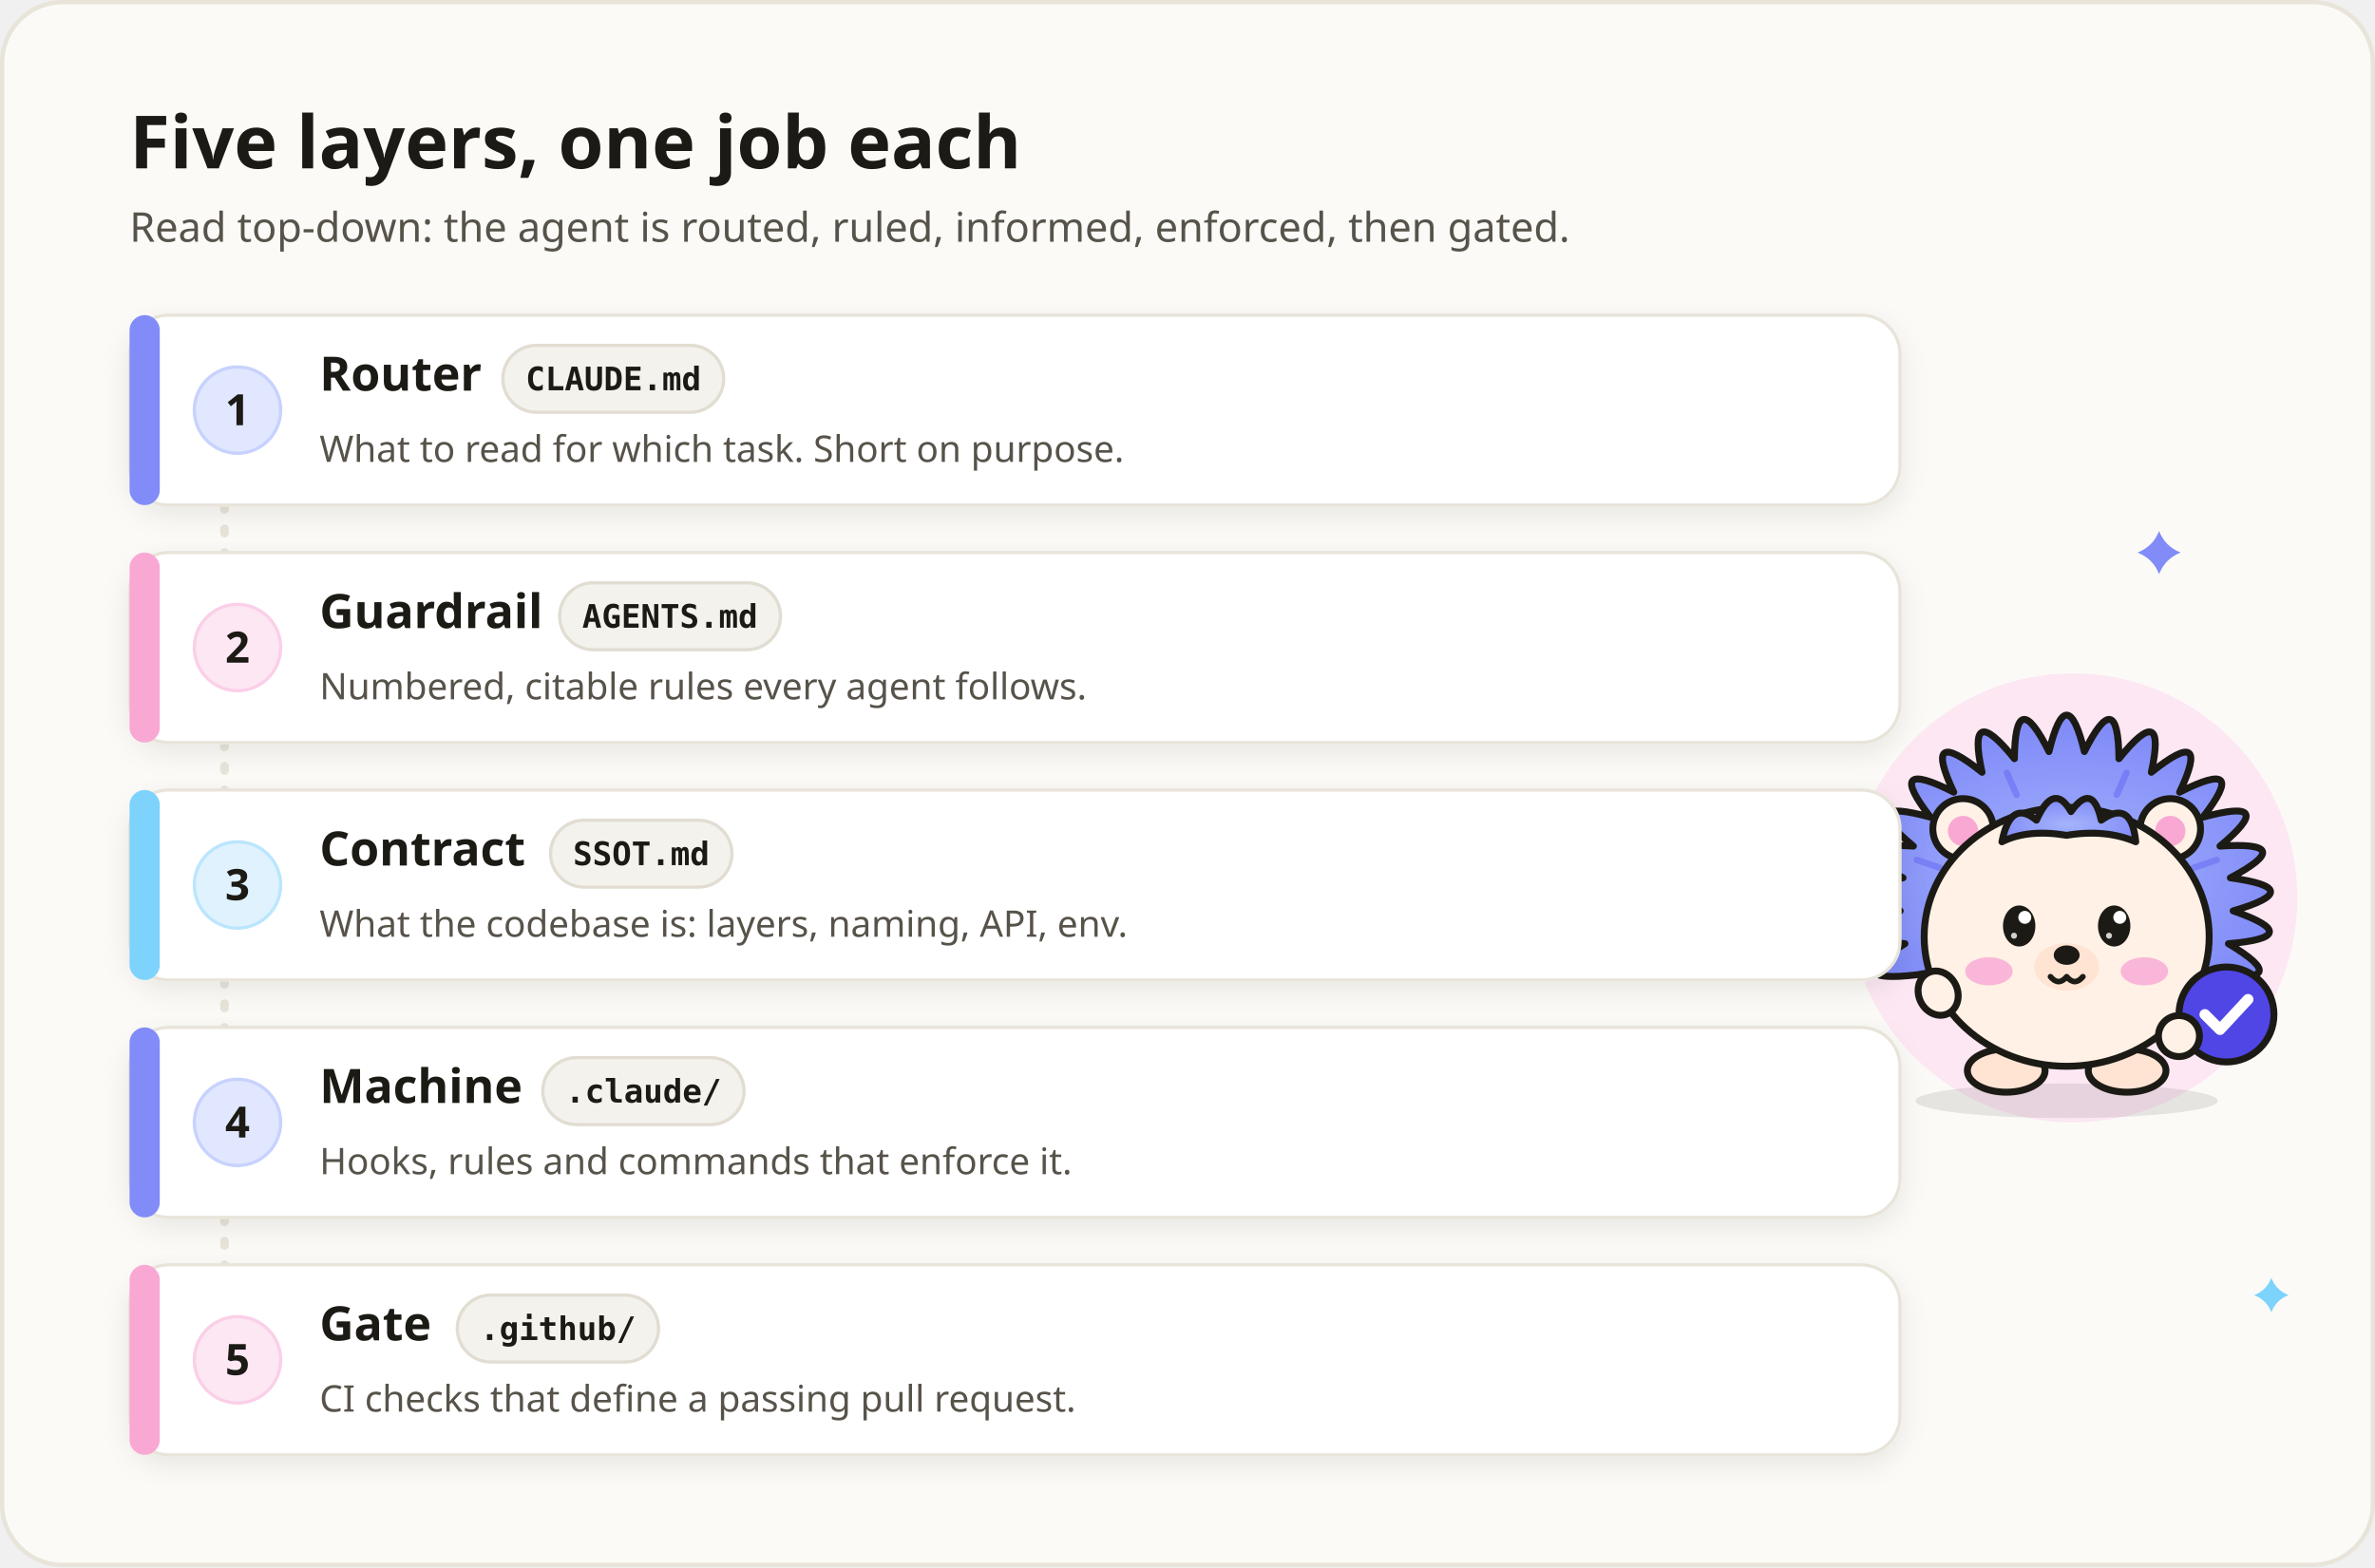
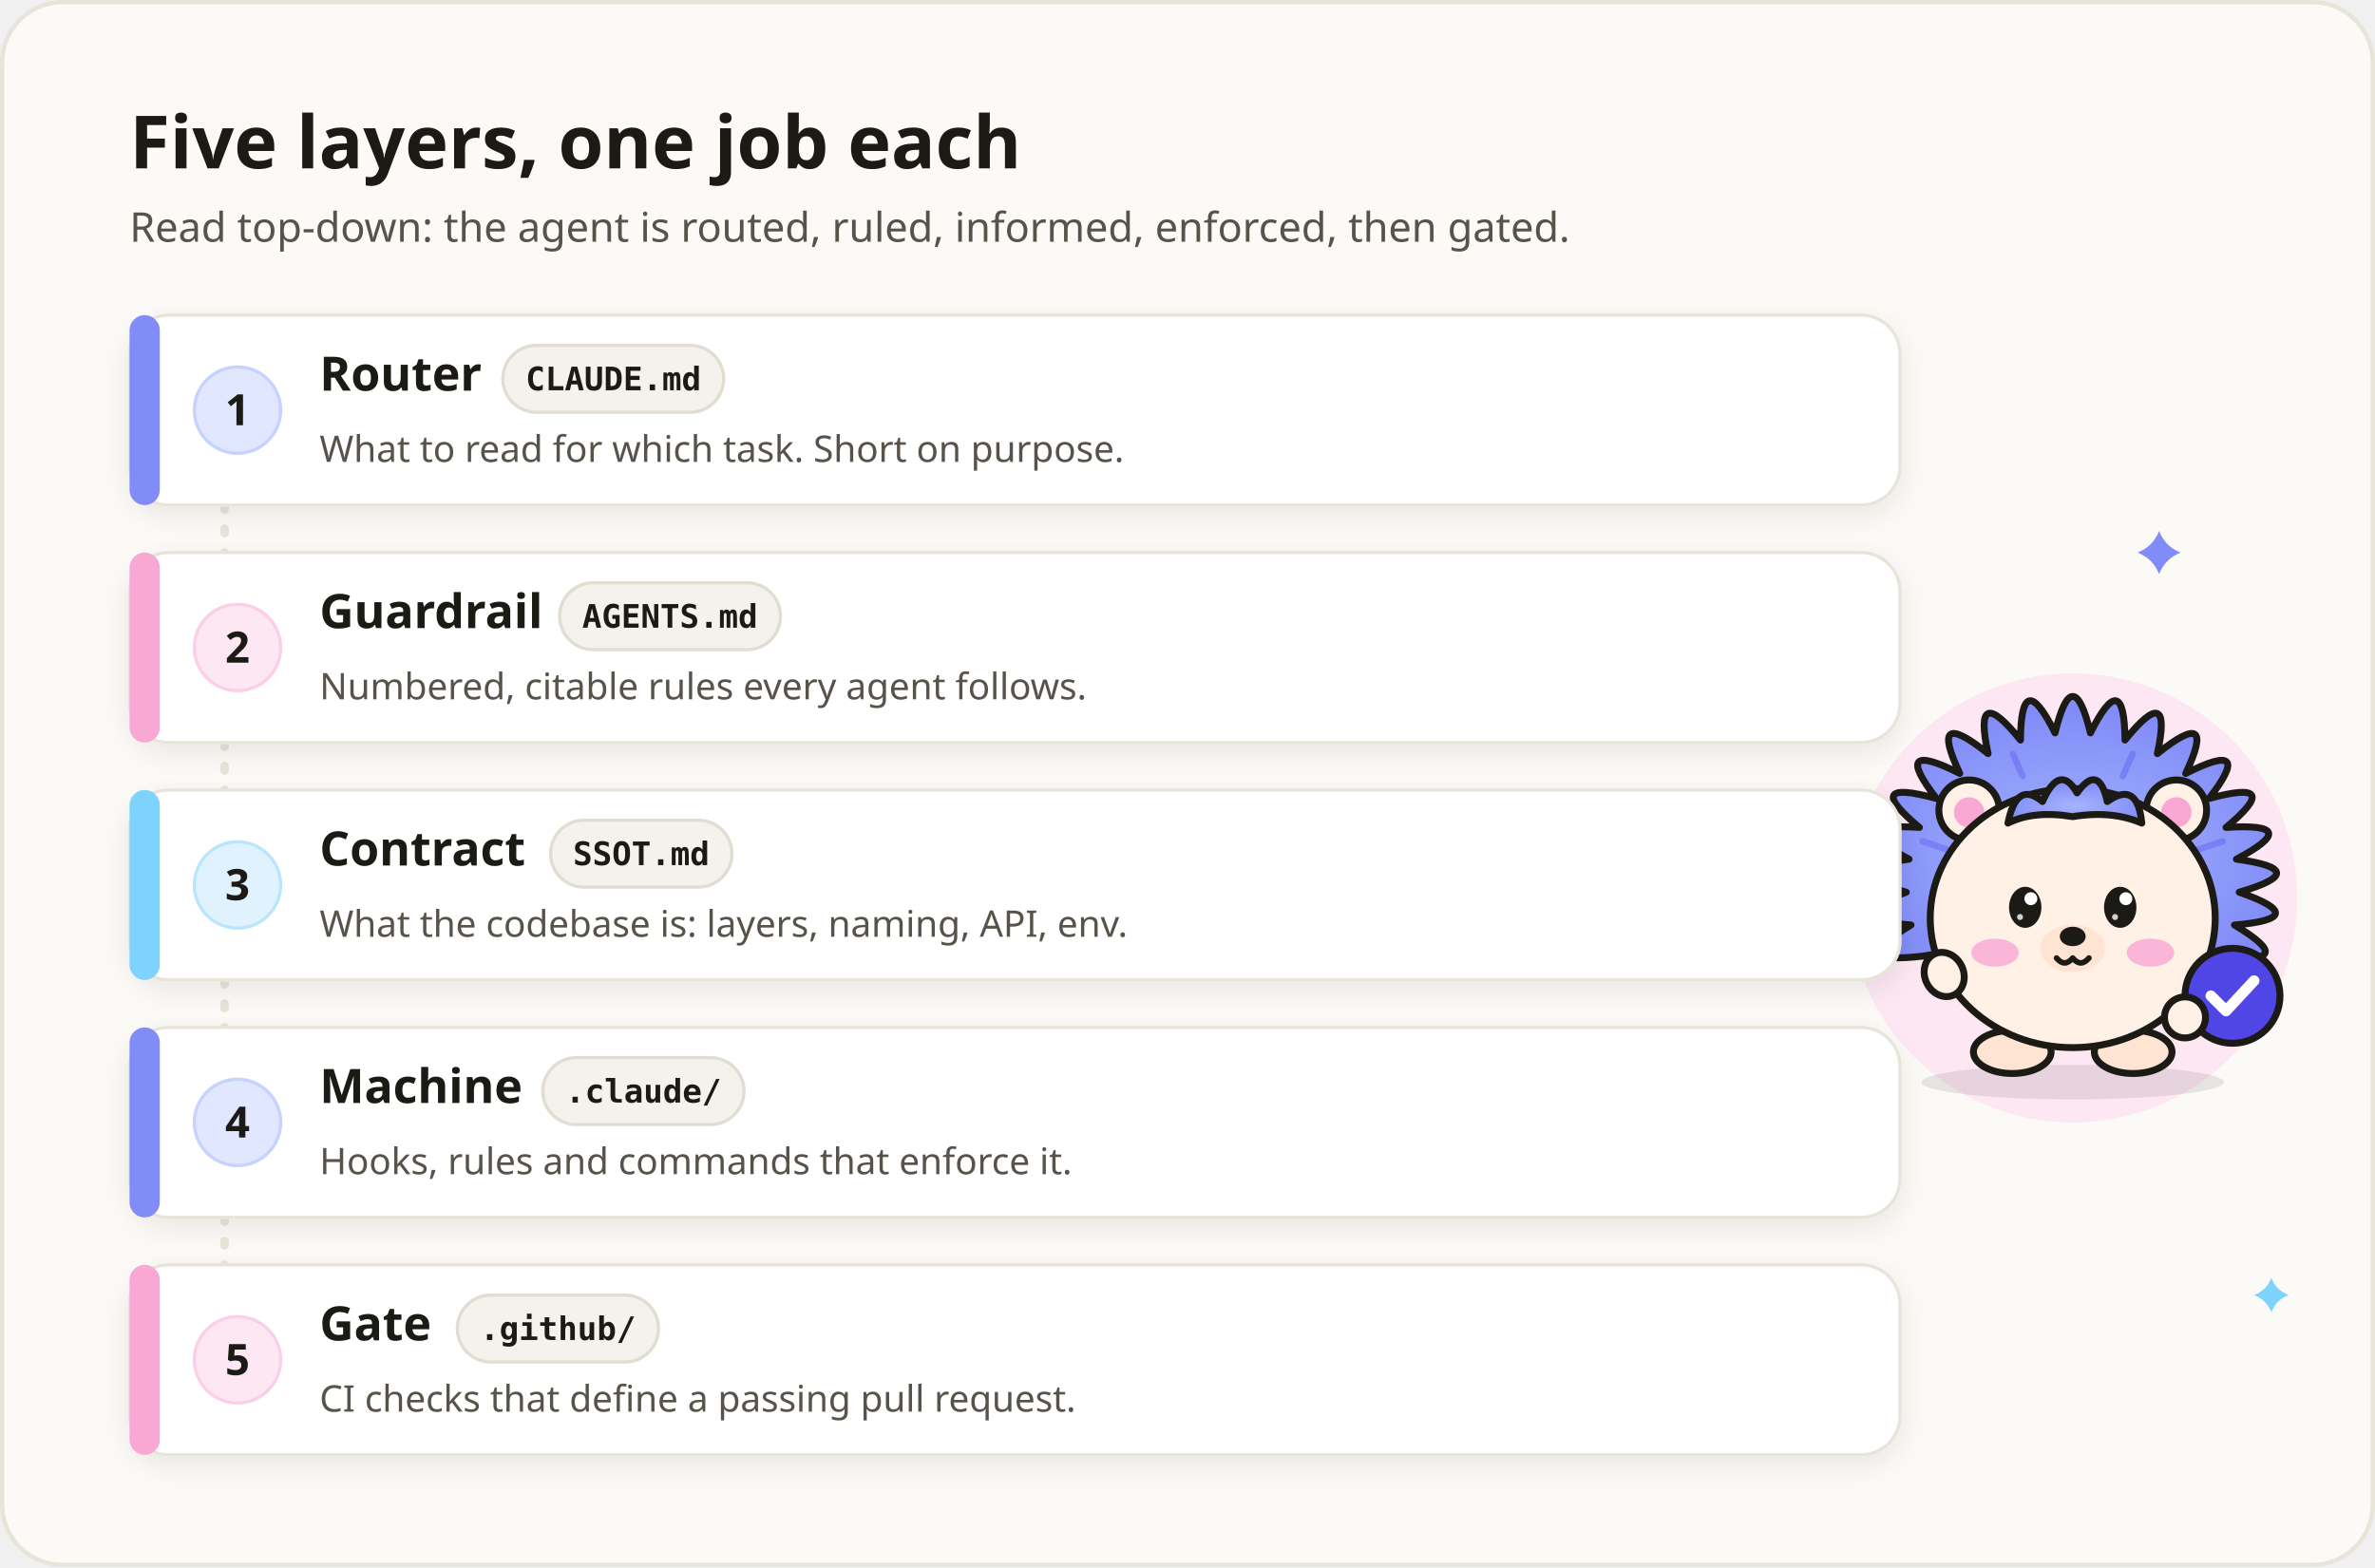
<svg xmlns="http://www.w3.org/2000/svg" viewBox="0 0 1100 726" role="img" aria-labelledby="t d">
  <defs>
    <style>.s{font-family:'Plus Jakarta Sans', system-ui, sans-serif}.m{font-family:ui-monospace, 'SF Mono', Menlo, Consolas, monospace;font-variant-ligatures:none}</style>
    <filter id="sh" x="-10%" y="-10%" width="120%" height="140%">
      <feDropShadow dx="0" dy="4" stdDeviation="6" flood-color="#1c1a15" flood-opacity="0.08" />
    </filter>
  </defs>
  <clipPath id="cc">
    <rect x="1" y="1" width="1098" height="724" rx="28" />
  </clipPath>
  <rect x="1" y="1" width="1098" height="724" rx="28" fill="#fbfaf7" stroke="#e8e4da" stroke-width="2" />
  <text class="s" x="60" y="78" font-size="34" font-weight="800" fill="#1c1a15">Five layers, one job each</text>
  <text class="s" x="60" y="112" font-size="19" font-weight="500" fill="#57534a">Read top-down: the agent is routed, ruled, informed, enforced, then gated.</text>
  <circle cx="960" cy="416" r="104" fill="#fce7f3" opacity="1" />
  <path d="M1000,246Q1002.8,253.2 1010,256Q1002.8,258.8 1000,266Q997.2,258.8 990,256Q997.2,253.2 1000,246Z" fill="#818cf8" opacity="1" />
  <path d="M1052,592Q1054.2,597.8 1060,600Q1054.2,602.2 1052,608Q1049.8,602.2 1044,600Q1049.8,597.8 1052,592Z" fill="#7dd3fc" opacity="1" />
-   <g transform="translate(847.2 310) scale(1.0)">
+   <g transform="translate(850 301.35) scale(1.0)">
    <defs>
      <radialGradient id="mg" cx="50%" cy="60%" r="55%">
        <stop offset="0" stop-color="#a5b4fc" />
        <stop offset="1" stop-color="#818cf8" />
      </radialGradient>
    </defs>
    <ellipse cx="110" cy="200" rx="70" ry="8" fill="#1c1a15" opacity="0.10" />
    <path d="M110,130L40.7,141.6Q3.9,145.9 35.1,127.2Q-1.8,124.1 32.9,112Q-2.4,101.7 34.2,96.7Q2,79.6 39,82Q11.3,58.9 46.9,68.6Q25.1,40.5 57.7,57Q42.7,25.3 70.8,47.8Q63.4,13.8 85.8,41.5Q86.1,6.8 101.8,38.2Q110,4.4 118.2,38.2Q133.9,6.8 134.2,41.5Q156.6,13.8 149.2,47.8Q177.3,25.3 162.3,57Q194.9,40.5 173.1,68.6Q208.7,58.9 181,82Q218,79.6 185.8,96.7Q222.4,101.7 187.1,112Q221.8,124.1 184.9,127.2Q216.1,145.9 179.3,141.6Z" fill="url(#mg)" stroke="#1c1a15" stroke-width="3.2" stroke-linejoin="round" stroke-linecap="round" />
    <path d="M51.7,92.2L40.5,88.4" stroke="#6366f1" stroke-width="3" stroke-linecap="round" opacity=".5" />
    <path d="M65.4,71.7L56.8,64.1" stroke="#6366f1" stroke-width="3" stroke-linecap="round" opacity=".5" />
    <path d="M86.8,58.2L82.3,48" stroke="#6366f1" stroke-width="3" stroke-linecap="round" opacity=".5" />
    <path d="M133.2,58.2L137.7,48" stroke="#6366f1" stroke-width="3" stroke-linecap="round" opacity=".5" />
    <path d="M154.6,71.7L163.2,64.1" stroke="#6366f1" stroke-width="3" stroke-linecap="round" opacity=".5" />
    <path d="M168.3,92.2L179.5,88.4" stroke="#6366f1" stroke-width="3" stroke-linecap="round" opacity=".5" />
    <circle cx="62" cy="74" r="14" fill="#fff1e6" stroke="#1c1a15" stroke-width="3.2" stroke-linejoin="round" stroke-linecap="round" />
    <circle cx="62" cy="75" r="7" fill="#f9a8d4" />
    <circle cx="158" cy="74" r="14" fill="#fff1e6" stroke="#1c1a15" stroke-width="3.2" stroke-linejoin="round" stroke-linecap="round" />
    <circle cx="158" cy="75" r="7" fill="#f9a8d4" />
    <ellipse cx="82" cy="186" rx="18" ry="10" fill="#ffe3d3" stroke="#1c1a15" stroke-width="3.2" stroke-linejoin="round" stroke-linecap="round" />
    <ellipse cx="138" cy="186" rx="18" ry="10" fill="#ffe3d3" stroke="#1c1a15" stroke-width="3.2" stroke-linejoin="round" stroke-linecap="round" />
    <ellipse cx="110" cy="124" rx="66" ry="60" fill="#fff1e6" stroke="#1c1a15" stroke-width="3.2" stroke-linejoin="round" stroke-linecap="round" />
    <path d="M80,80Q84,60 96,70Q104,52 112,66Q122,52 126,70Q140,60 142,80Q128,74 110,77Q92,74 80,80Z" fill="url(#mg)" stroke="#1c1a15" stroke-width="3.2" stroke-linejoin="round" stroke-linecap="round" />
    <ellipse cx="74" cy="140" rx="11" ry="6.5" fill="#f9a8d4" opacity=".8" />
    <ellipse cx="146" cy="140" rx="11" ry="6.5" fill="#f9a8d4" opacity=".8" />
    <ellipse cx="88" cy="119" rx="7.5" ry="9.5" fill="#1c1a15" />
    <circle cx="90.6" cy="115" r="3" fill="#ffffff" />
    <circle cx="85.6" cy="123.5" r="1.4" fill="#ffffff" opacity=".8" />
    <ellipse cx="132" cy="119" rx="7.5" ry="9.5" fill="#1c1a15" />
    <circle cx="134.6" cy="115" r="3" fill="#ffffff" />
    <circle cx="129.6" cy="123.5" r="1.4" fill="#ffffff" opacity=".8" />
    <ellipse cx="110" cy="138" rx="15" ry="11" fill="#ffe3d3" />
    <ellipse cx="110" cy="132.5" rx="6" ry="4.5" fill="#1c1a15" />
    <path d="M102.5,142.5q3.75,4.5 7.5,0q3.75,4.5 7.5,0" fill="none" stroke="#1c1a15" stroke-width="2.6" stroke-linecap="round" stroke-linejoin="round" />
    <ellipse cx="50" cy="152" rx="9" ry="10.5" fill="#fff1e6" stroke="#1c1a15" stroke-width="3.2" stroke-linejoin="round" stroke-linecap="round" transform="rotate(-25 46 150)" />
    <circle cx="184" cy="160" r="22" fill="#4f46e5" stroke="#1c1a15" stroke-width="3.2" stroke-linejoin="round" stroke-linecap="round" />
    <path d="M174,160l7,7l13,-14" fill="none" stroke="#ffffff" stroke-width="5" stroke-linecap="round" stroke-linejoin="round" />
    <circle cx="162" cy="170" r="9.5" fill="#fff1e6" stroke="#1c1a15" stroke-width="3.2" stroke-linejoin="round" stroke-linecap="round" />
  </g>
  <path d="M104,190V630" stroke="#e8e4da" stroke-width="4" stroke-dasharray="2 9" stroke-linecap="round" />
  <rect x="60" y="146" width="820" height="88" rx="18" fill="#ffffff" stroke="#e8e4da" stroke-width="1.5" filter="url(#sh)" />
  <rect x="60" y="146" width="14" height="88" rx="7" fill="#818cf8" />
  <circle cx="110" cy="190" r="20" fill="#e0e7ff" stroke="#c7d2fe" stroke-width="1.5" />
  <text class="s" x="110" y="197" font-size="20" font-weight="800" fill="#1c1a15" text-anchor="middle">1</text>
  <text class="s" x="148" y="181" font-size="22" font-weight="800" fill="#1c1a15">Router</text>
  <rect x="232.9" y="160" width="102.3" height="31" rx="15.5" fill="#f4f2ed" stroke="#e2ddd2" stroke-width="1.5" />
  <text class="m" x="284.1" y="180.8" font-size="15" font-weight="600" fill="#1c1a15" text-anchor="middle">CLAUDE.md</text>
  <text class="s" x="148" y="214" font-size="17" font-weight="500" fill="#57534a">What to read for which task. Short on purpose.</text>
  <rect x="60" y="256" width="820" height="88" rx="18" fill="#ffffff" stroke="#e8e4da" stroke-width="1.5" filter="url(#sh)" />
  <rect x="60" y="256" width="14" height="88" rx="7" fill="#f9a8d4" />
  <circle cx="110" cy="300" r="20" fill="#fce7f3" stroke="#fbcfe8" stroke-width="1.5" />
  <text class="s" x="110" y="307" font-size="20" font-weight="800" fill="#1c1a15" text-anchor="middle">2</text>
  <text class="s" x="148" y="291" font-size="22" font-weight="800" fill="#1c1a15">Guardrail</text>
  <rect x="259.2" y="270" width="102.3" height="31" rx="15.5" fill="#f4f2ed" stroke="#e2ddd2" stroke-width="1.5" />
  <text class="m" x="310.3" y="290.8" font-size="15" font-weight="600" fill="#1c1a15" text-anchor="middle">AGENTS.md</text>
  <text class="s" x="148" y="324" font-size="17" font-weight="500" fill="#57534a">Numbered, citable rules every agent follows.</text>
  <rect x="60" y="366" width="820" height="88" rx="18" fill="#ffffff" stroke="#e8e4da" stroke-width="1.5" filter="url(#sh)" />
  <rect x="60" y="366" width="14" height="88" rx="7" fill="#7dd3fc" />
  <circle cx="110" cy="410" r="20" fill="#e0f2fe" stroke="#bae6fd" stroke-width="1.5" />
  <text class="s" x="110" y="417" font-size="20" font-weight="800" fill="#1c1a15" text-anchor="middle">3</text>
  <text class="s" x="148" y="401" font-size="22" font-weight="800" fill="#1c1a15">Contract</text>
  <rect x="255" y="380" width="84" height="31" rx="15.5" fill="#f4f2ed" stroke="#e2ddd2" stroke-width="1.5" />
  <text class="m" x="297.0" y="400.8" font-size="15" font-weight="600" fill="#1c1a15" text-anchor="middle">SSOT.md</text>
  <text class="s" x="148" y="434" font-size="17" font-weight="500" fill="#57534a">What the codebase is: layers, naming, API, env.</text>
  <rect x="60" y="476" width="820" height="88" rx="18" fill="#ffffff" stroke="#e8e4da" stroke-width="1.5" filter="url(#sh)" />
  <rect x="60" y="476" width="14" height="88" rx="7" fill="#818cf8" />
  <circle cx="110" cy="520" r="20" fill="#e0e7ff" stroke="#c7d2fe" stroke-width="1.5" />
  <text class="s" x="110" y="527" font-size="20" font-weight="800" fill="#1c1a15" text-anchor="middle">4</text>
  <text class="s" x="148" y="511" font-size="22" font-weight="800" fill="#1c1a15">Machine</text>
  <rect x="251.4" y="490" width="93.2" height="31" rx="15.5" fill="#f4f2ed" stroke="#e2ddd2" stroke-width="1.5" />
  <text class="m" x="298.0" y="510.8" font-size="15" font-weight="600" fill="#1c1a15" text-anchor="middle">.claude/</text>
  <text class="s" x="148" y="544" font-size="17" font-weight="500" fill="#57534a">Hooks, rules and commands that enforce it.</text>
  <rect x="60" y="586" width="820" height="88" rx="18" fill="#ffffff" stroke="#e8e4da" stroke-width="1.5" filter="url(#sh)" />
  <rect x="60" y="586" width="14" height="88" rx="7" fill="#f9a8d4" />
  <circle cx="110" cy="630" r="20" fill="#fce7f3" stroke="#fbcfe8" stroke-width="1.5" />
  <text class="s" x="110" y="637" font-size="20" font-weight="800" fill="#1c1a15" text-anchor="middle">5</text>
  <text class="s" x="148" y="621" font-size="22" font-weight="800" fill="#1c1a15">Gate</text>
  <rect x="211.8" y="600" width="93.2" height="31" rx="15.5" fill="#f4f2ed" stroke="#e2ddd2" stroke-width="1.5" />
  <text class="m" x="258.4" y="620.8" font-size="15" font-weight="600" fill="#1c1a15" text-anchor="middle">.github/</text>
  <text class="s" x="148" y="654" font-size="17" font-weight="500" fill="#57534a">CI checks that define a passing pull request.</text>
</svg>
